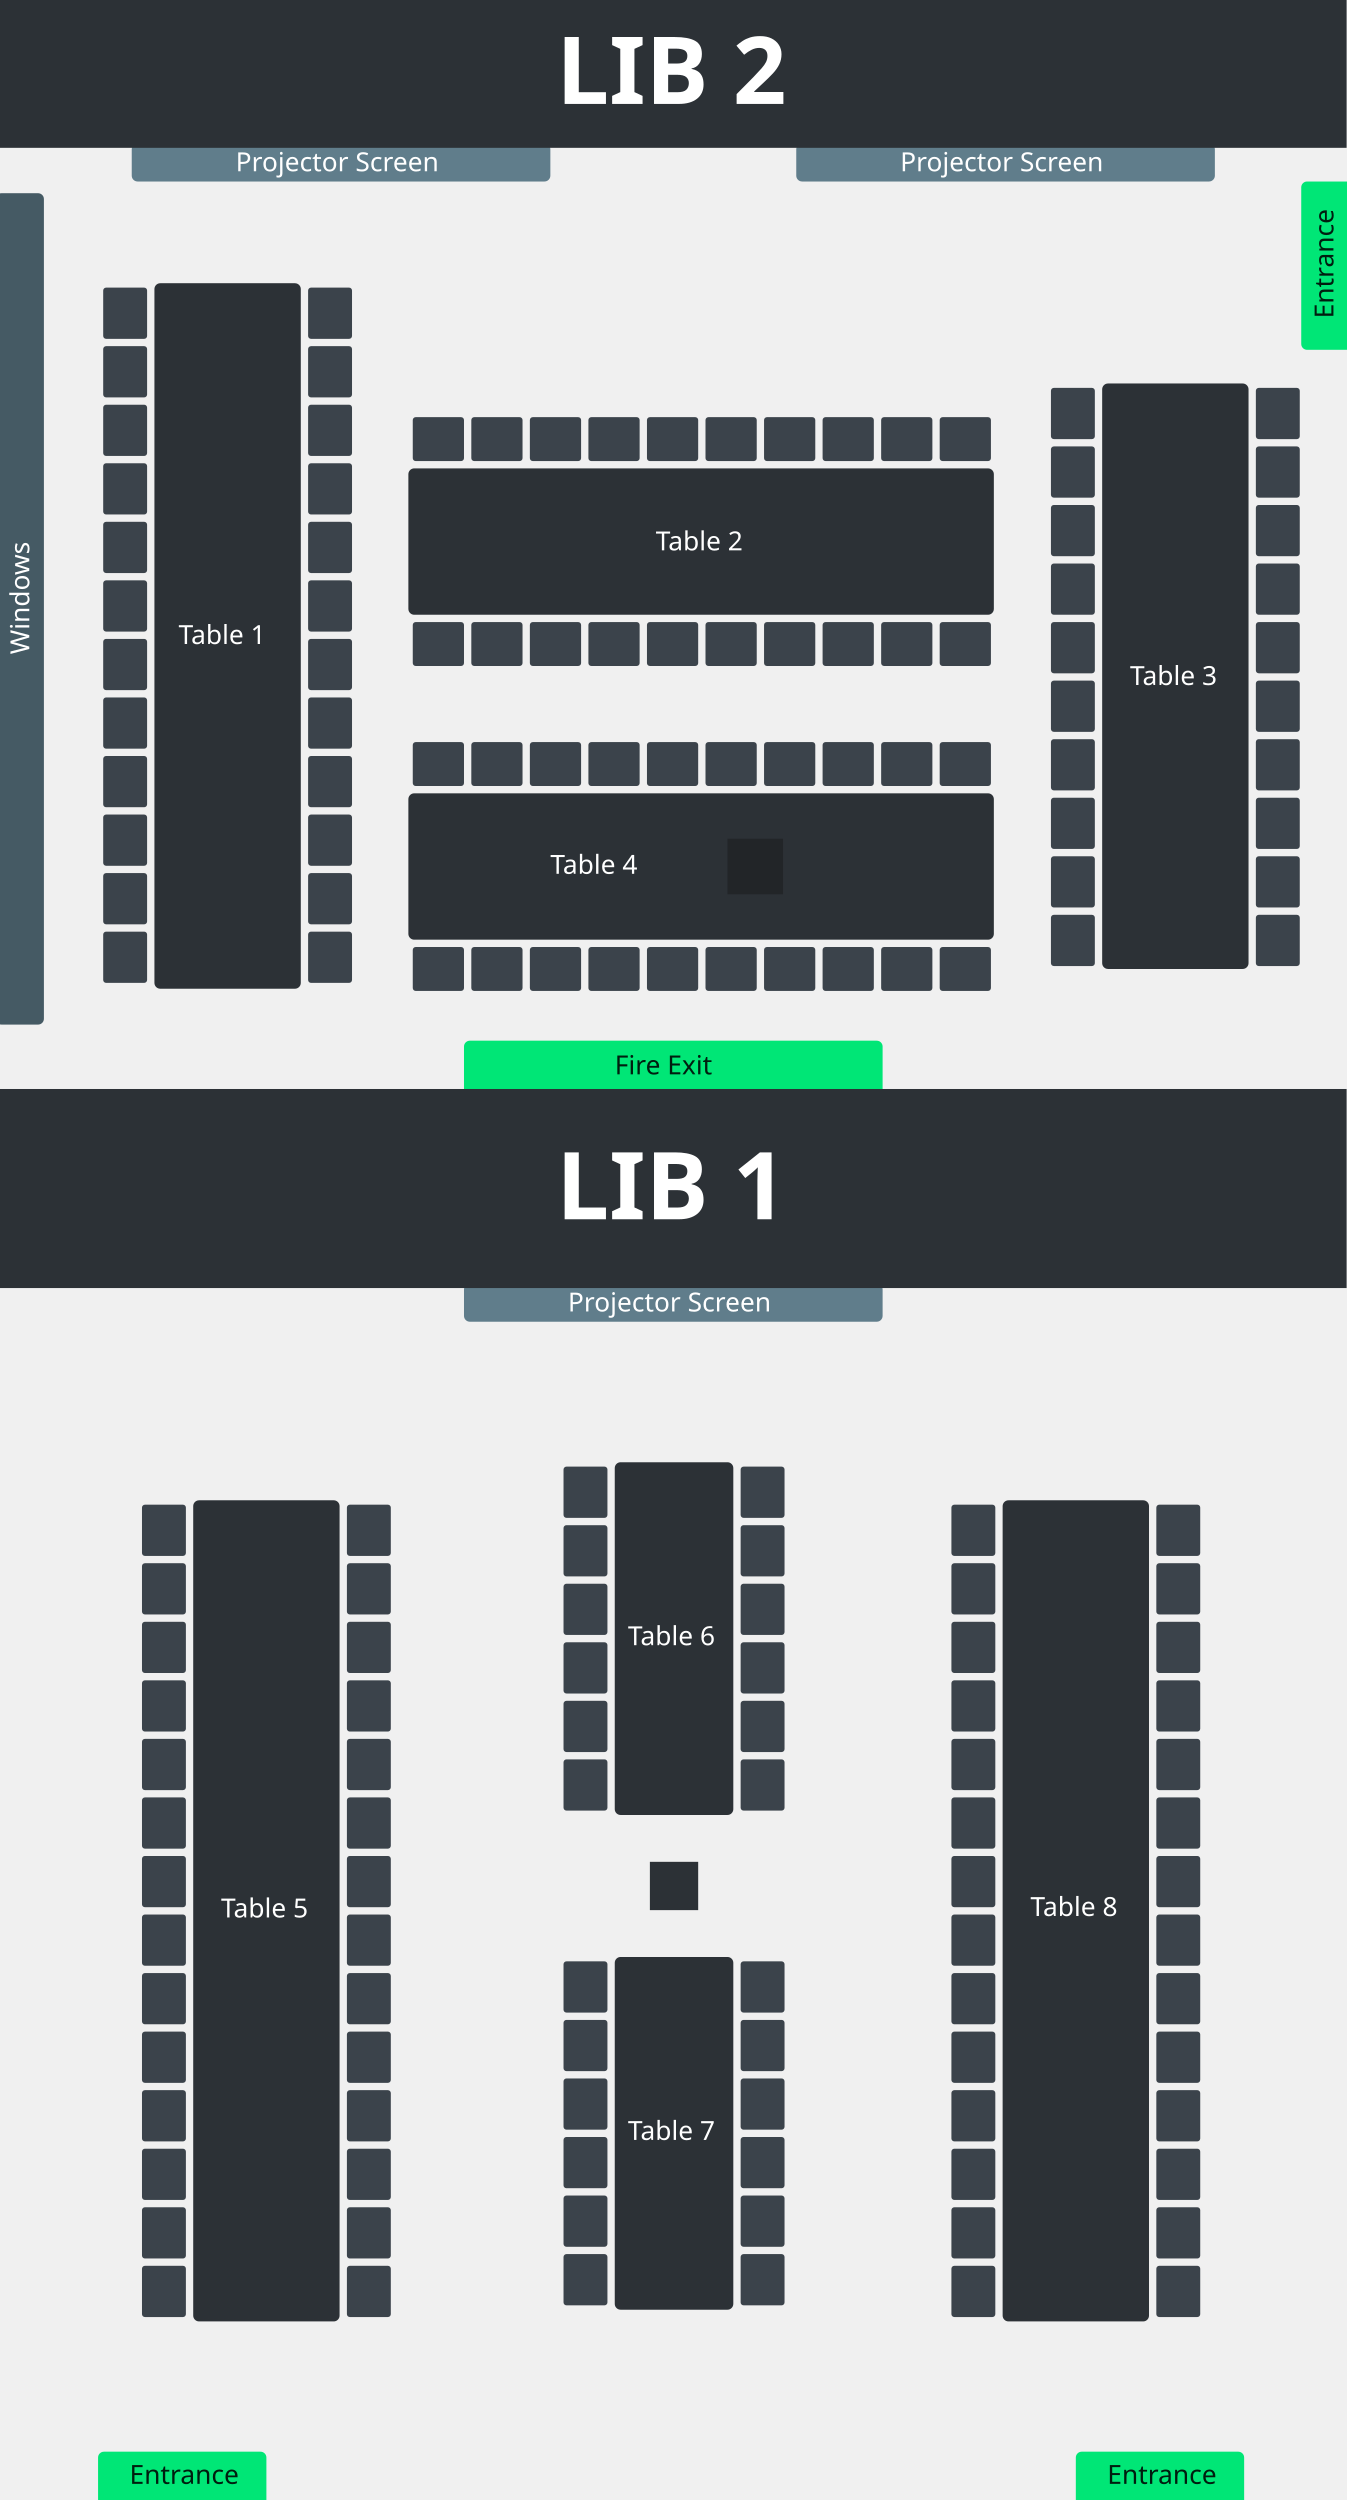
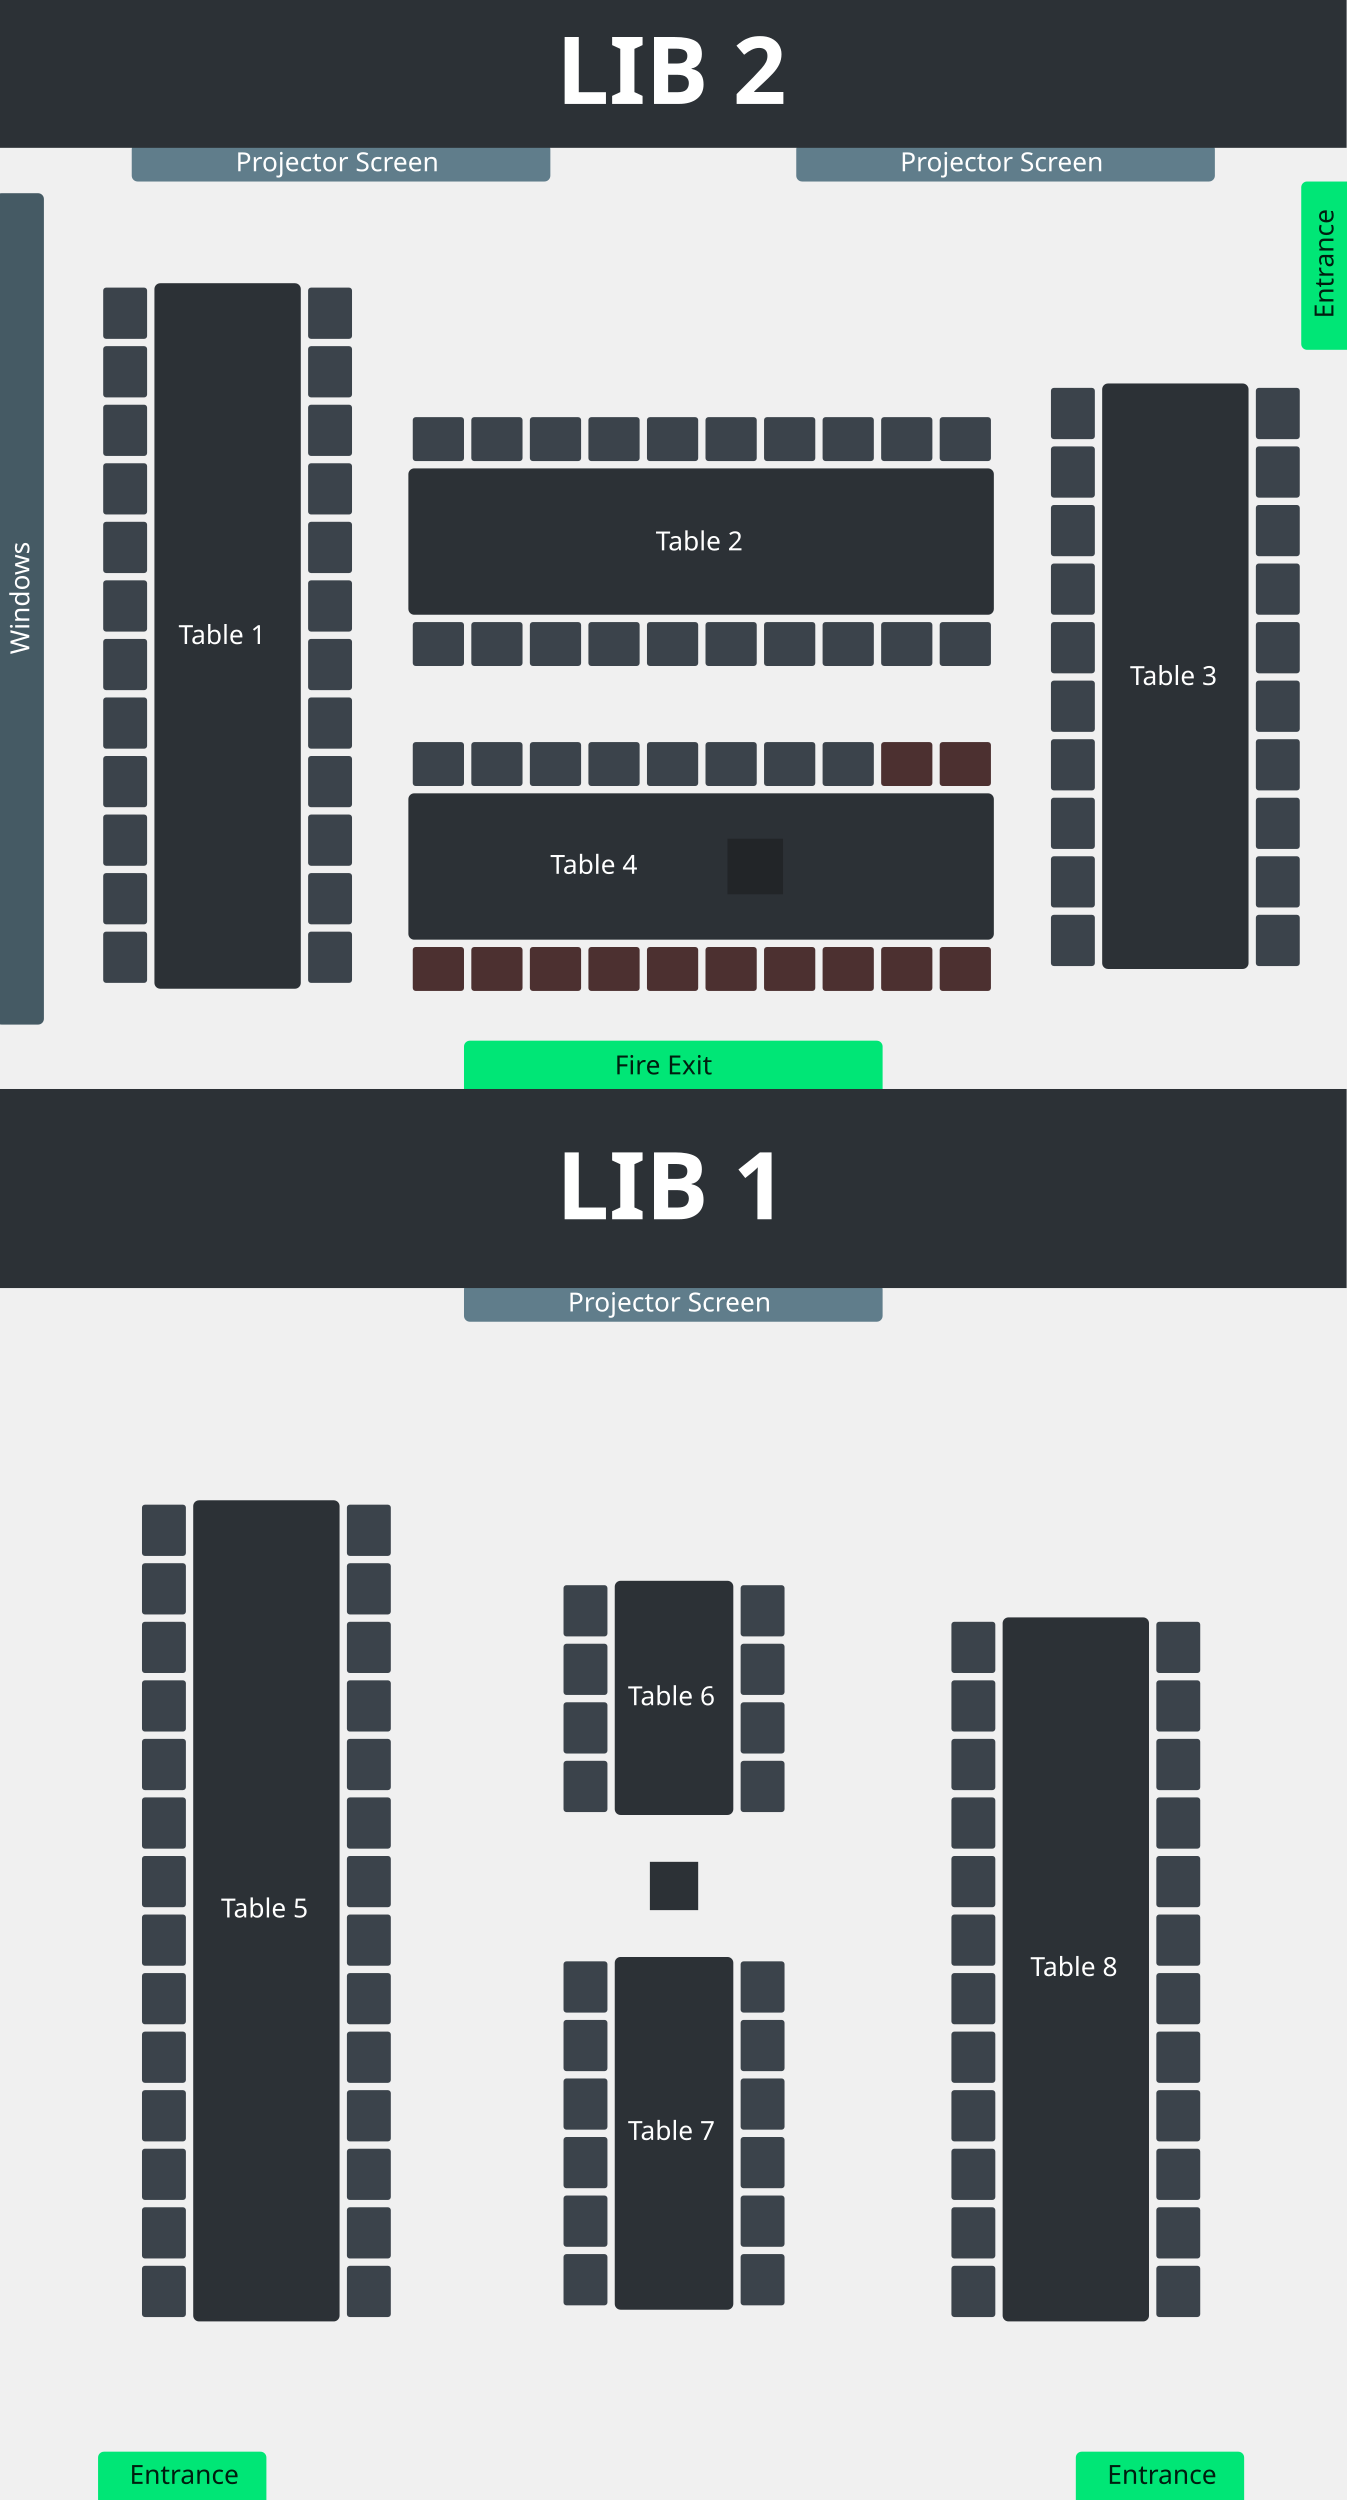
- <svg xmlns="http://www.w3.org/2000/svg" viewBox="0 0 920 1708" version="1.1">
+ <svg xmlns="http://www.w3.org/2000/svg" viewBox="0 0 920 1708">
  <defs />
  <g fill="none" fill-rule="evenodd">
    <g id="Table-1" transform="translate(70 193)">
      <g id="Group" transform="rotate(90 85 85.5)">
        <rect id="Table" width="482" height="100" y="35" fill="#2C3136" rx="4" />
        <g id="Seat-Row-1" fill="#3B434B" transform="translate(3)">
          <rect width="35" height="30" class="seat" data-seat-id="0" rx="2" />
          <rect width="35" height="30" class="seat" data-seat-id="1" x="120" rx="2" />
          <rect width="35" height="30" class="seat" data-seat-id="2" x="160" rx="2" />
          <rect width="35" height="30" class="seat" data-seat-id="3" x="40" rx="2" />
          <rect width="35" height="30" class="seat" data-seat-id="4" x="200" rx="2" />
          <rect width="35" height="30" class="seat" data-seat-id="5" x="80" rx="2" />
          <rect width="35" height="30" class="seat" data-seat-id="6" x="320" rx="2" />
          <rect width="35" height="30" class="seat" data-seat-id="7" x="280" rx="2" />
          <rect width="35" height="30" class="seat" data-seat-id="8" x="360" rx="2" />
          <rect width="35" height="30" class="seat" data-seat-id="9" x="240" rx="2" />
          <rect width="35" height="30" class="seat" data-seat-id="10" x="400" rx="2" />
          <rect width="35" height="30" class="seat" data-seat-id="11" x="440" rx="2" />
        </g>
        <g id="Seat-Row-2" fill="#3B434B" transform="translate(3 140)">
          <rect width="35" height="30" class="seat" data-seat-id="12" rx="2" />
          <rect width="35" height="30" class="seat" data-seat-id="13" x="120" rx="2" />
          <rect width="35" height="30" class="seat" data-seat-id="14" x="160" rx="2" />
          <rect width="35" height="30" class="seat" data-seat-id="15" x="40" rx="2" />
          <rect width="35" height="30" class="seat" data-seat-id="16" x="200" rx="2" />
          <rect width="35" height="30" class="seat" data-seat-id="17" x="80" rx="2" />
          <rect width="35" height="30" class="seat" data-seat-id="18" x="320" rx="2" />
          <rect width="35" height="30" class="seat" data-seat-id="19" x="280" rx="2" />
          <rect width="35" height="30" class="seat" data-seat-id="20" x="360" rx="2" />
          <rect width="35" height="30" class="seat" data-seat-id="21" x="240" rx="2" />
          <rect width="35" height="30" class="seat" data-seat-id="22" x="400" rx="2" />
          <rect width="35" height="30" class="seat" data-seat-id="23" x="440" rx="2" />
        </g>
      </g>
      <text fill="#FFF" font-family="UbuntuMono-Regular, Ubuntu Mono" font-size="18">
        <tspan x="52" y="247">Table 1</tspan>
      </text>
    </g>
    <g id="Table-2" transform="translate(279 285)">
      <g id="20-Table">
        <rect id="Table" width="400" height="100" y="35" fill="#2C3136" rx="4" />
        <g id="Seat-Row-1" fill="#3B434B" transform="translate(3)">
          <rect width="35" height="30" class="seat" data-seat-id="24" rx="2" />
          <rect width="35" height="30" class="seat" data-seat-id="25" x="120" rx="2" />
          <rect width="35" height="30" class="seat" data-seat-id="26" x="160" rx="2" />
          <rect width="35" height="30" class="seat" data-seat-id="27" x="40" rx="2" />
          <rect width="35" height="30" class="seat" data-seat-id="28" x="200" rx="2" />
          <rect width="35" height="30" class="seat" data-seat-id="29" x="80" rx="2" />
          <rect width="35" height="30" class="seat" data-seat-id="30" x="320" rx="2" />
          <rect width="35" height="30" class="seat" data-seat-id="31" x="280" rx="2" />
          <rect width="35" height="30" class="seat" data-seat-id="32" x="360" rx="2" />
          <rect width="35" height="30" class="seat" data-seat-id="33" x="240" rx="2" />
        </g>
        <g id="Seat-Row-2" fill="#3B434B" transform="translate(3 140)">
          <rect width="35" height="30" class="seat" data-seat-id="34" rx="2" />
          <rect width="35" height="30" class="seat" data-seat-id="35" x="120" rx="2" />
          <rect width="35" height="30" class="seat" data-seat-id="36" x="160" rx="2" />
          <rect width="35" height="30" class="seat" data-seat-id="37" x="40" rx="2" />
          <rect width="35" height="30" class="seat" data-seat-id="38" x="200" rx="2" />
          <rect width="35" height="30" class="seat" data-seat-id="39" x="80" rx="2" />
          <rect width="35" height="30" class="seat" data-seat-id="40" x="320" rx="2" />
          <rect width="35" height="30" class="seat" data-seat-id="41" x="280" rx="2" />
          <rect width="35" height="30" class="seat" data-seat-id="42" x="360" rx="2" />
          <rect width="35" height="30" class="seat" data-seat-id="43" x="240" rx="2" />
        </g>
      </g>
      <text fill="#FFF" font-family="UbuntuMono-Regular, Ubuntu Mono" font-size="18">
        <tspan x="169" y="91">Table 2</tspan>
      </text>
    </g>
    <g id="Table-3" transform="translate(718 262)">
      <g id="20-Table" transform="rotate(90 85 85)">
        <rect id="Table" width="400" height="100" y="35" fill="#2C3136" rx="4" />
        <g id="Seat-Row-1" fill="#3B434B" transform="translate(3)">
          <rect width="35" height="30" class="seat" data-seat-id="44" rx="2" />
          <rect width="35" height="30" class="seat" data-seat-id="45" x="120" rx="2" />
          <rect width="35" height="30" class="seat" data-seat-id="46" x="160" rx="2" />
          <rect width="35" height="30" class="seat" data-seat-id="47" x="40" rx="2" />
          <rect width="35" height="30" class="seat" data-seat-id="48" x="200" rx="2" />
          <rect width="35" height="30" class="seat" data-seat-id="49" x="80" rx="2" />
          <rect width="35" height="30" class="seat" data-seat-id="50" x="320" rx="2" />
          <rect width="35" height="30" class="seat" data-seat-id="51" x="280" rx="2" />
          <rect width="35" height="30" class="seat" data-seat-id="52" x="360" rx="2" />
          <rect width="35" height="30" class="seat" data-seat-id="53" x="240" rx="2" />
        </g>
        <g id="Seat-Row-2" fill="#3B434B" transform="translate(3 140)">
          <rect width="35" height="30" class="seat" data-seat-id="54" rx="2" />
          <rect width="35" height="30" class="seat" data-seat-id="55" x="120" rx="2" />
          <rect width="35" height="30" class="seat" data-seat-id="56" x="160" rx="2" />
          <rect width="35" height="30" class="seat" data-seat-id="57" x="40" rx="2" />
          <rect width="35" height="30" class="seat" data-seat-id="58" x="200" rx="2" />
          <rect width="35" height="30" class="seat" data-seat-id="59" x="80" rx="2" />
          <rect width="35" height="30" class="seat" data-seat-id="60" x="320" rx="2" />
          <rect width="35" height="30" class="seat" data-seat-id="61" x="280" rx="2" />
          <rect width="35" height="30" class="seat" data-seat-id="62" x="360" rx="2" />
          <rect width="35" height="30" class="seat" data-seat-id="63" x="240" rx="2" />
        </g>
      </g>
      <text fill="#FFF" font-family="UbuntuMono-Regular, Ubuntu Mono" font-size="18">
        <tspan x="54" y="206">Table 3</tspan>
      </text>
    </g>
    <g id="Table-5" transform="translate(97 1025)">
      <g id="28-Table" transform="rotate(90 85 85)">
        <rect id="Table" width="561" height="100" y="35" fill="#2C3136" rx="4" />
        <g id="Seat-Row-1" fill="#3B434B" transform="translate(3)">
-           <rect width="35" height="30" class="seat" data-seat-id="64" rx="2" />
-           <rect width="35" height="30" class="seat" data-seat-id="65" x="120" rx="2" />
-           <rect width="35" height="30" class="seat" data-seat-id="66" x="160" rx="2" />
-           <rect width="35" height="30" class="seat" data-seat-id="67" x="40" rx="2" />
-           <rect width="35" height="30" class="seat" data-seat-id="68" x="200" rx="2" />
-           <rect width="35" height="30" class="seat" data-seat-id="69" x="80" rx="2" />
-           <rect width="35" height="30" class="seat" data-seat-id="70" x="320" rx="2" />
-           <rect width="35" height="30" class="seat" data-seat-id="71" x="280" rx="2" />
-           <rect width="35" height="30" class="seat" data-seat-id="72" x="360" rx="2" />
-           <rect width="35" height="30" class="seat" data-seat-id="73" x="240" rx="2" />
-           <rect width="35" height="30" class="seat" data-seat-id="74" x="400" rx="2" />
-           <rect width="35" height="30" class="seat" data-seat-id="75" x="440" rx="2" />
-           <rect width="35" height="30" class="seat" data-seat-id="76" x="480" rx="2" />
-           <rect width="35" height="30" class="seat" data-seat-id="77" x="520" rx="2" />
-         </g>
-         <g id="Seat-Row-2" fill="#3B434B" transform="translate(3 140)">
-           <rect width="35" height="30" class="seat" data-seat-id="78" rx="2" />
-           <rect width="35" height="30" class="seat" data-seat-id="79" x="120" rx="2" />
-           <rect width="35" height="30" class="seat" data-seat-id="80" x="160" rx="2" />
-           <rect width="35" height="30" class="seat" data-seat-id="81" x="40" rx="2" />
-           <rect width="35" height="30" class="seat" data-seat-id="82" x="200" rx="2" />
-           <rect width="35" height="30" class="seat" data-seat-id="83" x="80" rx="2" />
-           <rect width="35" height="30" class="seat" data-seat-id="84" x="320" rx="2" />
-           <rect width="35" height="30" class="seat" data-seat-id="85" x="280" rx="2" />
-           <rect width="35" height="30" class="seat" data-seat-id="86" x="360" rx="2" />
-           <rect width="35" height="30" class="seat" data-seat-id="87" x="240" rx="2" />
-           <rect width="35" height="30" class="seat" data-seat-id="88" x="400" rx="2" />
-           <rect width="35" height="30" class="seat" data-seat-id="89" x="440" rx="2" />
-           <rect width="35" height="30" class="seat" data-seat-id="90" x="480" rx="2" />
-           <rect width="35" height="30" class="seat" data-seat-id="91" x="520" rx="2" />
+           <rect width="35" height="30" class="seat" data-seat-id="72" rx="2" />
+           <rect width="35" height="30" class="seat" data-seat-id="73" x="120" rx="2" />
+           <rect width="35" height="30" class="seat" data-seat-id="74" x="160" rx="2" />
+           <rect width="35" height="30" class="seat" data-seat-id="75" x="40" rx="2" />
+           <rect width="35" height="30" class="seat" data-seat-id="76" x="200" rx="2" />
+           <rect width="35" height="30" class="seat" data-seat-id="77" x="80" rx="2" />
+           <rect width="35" height="30" class="seat" data-seat-id="78" x="320" rx="2" />
+           <rect width="35" height="30" class="seat" data-seat-id="79" x="280" rx="2" />
+           <rect width="35" height="30" class="seat" data-seat-id="80" x="360" rx="2" />
+           <rect width="35" height="30" class="seat" data-seat-id="81" x="240" rx="2" />
+           <rect width="35" height="30" class="seat" data-seat-id="82" x="400" rx="2" />
+           <rect width="35" height="30" class="seat" data-seat-id="83" x="440" rx="2" />
+           <rect width="35" height="30" class="seat" data-seat-id="84" x="480" rx="2" />
+           <rect width="35" height="30" class="seat" data-seat-id="85" x="520" rx="2" />
+         </g>
+         <g id="Seat-Row-2" fill="#3B434B" transform="translate(3 140)">
+           <rect width="35" height="30" class="seat" data-seat-id="86" rx="2" />
+           <rect width="35" height="30" class="seat" data-seat-id="87" x="120" rx="2" />
+           <rect width="35" height="30" class="seat" data-seat-id="88" x="160" rx="2" />
+           <rect width="35" height="30" class="seat" data-seat-id="89" x="40" rx="2" />
+           <rect width="35" height="30" class="seat" data-seat-id="90" x="200" rx="2" />
+           <rect width="35" height="30" class="seat" data-seat-id="91" x="80" rx="2" />
+           <rect width="35" height="30" class="seat" data-seat-id="92" x="320" rx="2" />
+           <rect width="35" height="30" class="seat" data-seat-id="93" x="280" rx="2" />
+           <rect width="35" height="30" class="seat" data-seat-id="94" x="360" rx="2" />
+           <rect width="35" height="30" class="seat" data-seat-id="95" x="240" rx="2" />
+           <rect width="35" height="30" class="seat" data-seat-id="96" x="400" rx="2" />
+           <rect width="35" height="30" class="seat" data-seat-id="97" x="440" rx="2" />
+           <rect width="35" height="30" class="seat" data-seat-id="98" x="480" rx="2" />
+           <rect width="35" height="30" class="seat" data-seat-id="99" x="520" rx="2" />
        </g>
      </g>
      <text fill="#FFF" font-family="UbuntuMono-Regular, Ubuntu Mono" font-size="18">
        <tspan x="54" y="285">Table 5</tspan>
      </text>
    </g>
-     <g id="Table-8" transform="translate(650 1025)">
-       <g id="28-Table" transform="rotate(90 85 85)">
-         <rect id="Table" width="561" height="100" y="35" fill="#2C3136" rx="4" />
-         <g id="Seat-Row-1" fill="#3B434B" transform="translate(3)">
-           <rect width="35" height="30" class="seat" data-seat-id="92" rx="2" />
-           <rect width="35" height="30" class="seat" data-seat-id="93" x="120" rx="2" />
-           <rect width="35" height="30" class="seat" data-seat-id="94" x="160" rx="2" />
-           <rect width="35" height="30" class="seat" data-seat-id="95" x="40" rx="2" />
-           <rect width="35" height="30" class="seat" data-seat-id="96" x="200" rx="2" />
-           <rect width="35" height="30" class="seat" data-seat-id="97" x="80" rx="2" />
-           <rect width="35" height="30" class="seat" data-seat-id="98" x="320" rx="2" />
-           <rect width="35" height="30" class="seat" data-seat-id="99" x="280" rx="2" />
-           <rect width="35" height="30" class="seat" data-seat-id="100" x="360" rx="2" />
-           <rect width="35" height="30" class="seat" data-seat-id="101" x="240" rx="2" />
-           <rect width="35" height="30" class="seat" data-seat-id="102" x="400" rx="2" />
-           <rect width="35" height="30" class="seat" data-seat-id="103" x="440" rx="2" />
-           <rect width="35" height="30" class="seat" data-seat-id="104" x="480" rx="2" />
-           <rect width="35" height="30" class="seat" data-seat-id="105" x="520" rx="2" />
-         </g>
-         <g id="Seat-Row-2" fill="#3B434B" transform="translate(3 140)">
-           <rect width="35" height="30" class="seat" data-seat-id="106" rx="2" />
-           <rect width="35" height="30" class="seat" data-seat-id="107" x="120" rx="2" />
-           <rect width="35" height="30" class="seat" data-seat-id="108" x="160" rx="2" />
-           <rect width="35" height="30" class="seat" data-seat-id="109" x="40" rx="2" />
-           <rect width="35" height="30" class="seat" data-seat-id="110" x="200" rx="2" />
-           <rect width="35" height="30" class="seat" data-seat-id="111" x="80" rx="2" />
-           <rect width="35" height="30" class="seat" data-seat-id="112" x="320" rx="2" />
-           <rect width="35" height="30" class="seat" data-seat-id="113" x="280" rx="2" />
-           <rect width="35" height="30" class="seat" data-seat-id="114" x="360" rx="2" />
-           <rect width="35" height="30" class="seat" data-seat-id="115" x="240" rx="2" />
-           <rect width="35" height="30" class="seat" data-seat-id="116" x="400" rx="2" />
-           <rect width="35" height="30" class="seat" data-seat-id="117" x="440" rx="2" />
-           <rect width="35" height="30" class="seat" data-seat-id="118" x="480" rx="2" />
-           <rect width="35" height="30" class="seat" data-seat-id="119" x="520" rx="2" />
-         </g>
-       </g>
-       <text fill="#FFF" font-family="UbuntuMono-Regular, Ubuntu Mono" font-size="18">
-         <tspan x="54" y="284">Table 8</tspan>
+     <g id="Table-8" transform="translate(650 1105)">
+       <g id="24-Table" transform="rotate(90 85 85)">
+         <rect id="Table" width="481" height="100" y="35" fill="#2C3136" rx="4" />
+         <g id="Seat-Row-1" fill="#3B434B" transform="translate(3)">
+           <rect width="35" height="30" class="seat" data-seat-id="100" rx="2" />
+           <rect width="35" height="30" class="seat" data-seat-id="101" x="120" rx="2" />
+           <rect width="35" height="30" class="seat" data-seat-id="102" x="160" rx="2" />
+           <rect width="35" height="30" class="seat" data-seat-id="103" x="40" rx="2" />
+           <rect width="35" height="30" class="seat" data-seat-id="104" x="200" rx="2" />
+           <rect width="35" height="30" class="seat" data-seat-id="105" x="80" rx="2" />
+           <rect width="35" height="30" class="seat" data-seat-id="106" x="320" rx="2" />
+           <rect width="35" height="30" class="seat" data-seat-id="107" x="280" rx="2" />
+           <rect width="35" height="30" class="seat" data-seat-id="108" x="360" rx="2" />
+           <rect width="35" height="30" class="seat" data-seat-id="109" x="240" rx="2" />
+           <rect width="35" height="30" class="seat" data-seat-id="110" x="400" rx="2" />
+           <rect width="35" height="30" class="seat" data-seat-id="111" x="440" rx="2" />
+         </g>
+         <g id="Seat-Row-2" fill="#3B434B" transform="translate(3 140)">
+           <rect width="35" height="30" class="seat" data-seat-id="112" rx="2" />
+           <rect width="35" height="30" class="seat" data-seat-id="113" x="120" rx="2" />
+           <rect width="35" height="30" class="seat" data-seat-id="114" x="160" rx="2" />
+           <rect width="35" height="30" class="seat" data-seat-id="115" x="40" rx="2" />
+           <rect width="35" height="30" class="seat" data-seat-id="116" x="200" rx="2" />
+           <rect width="35" height="30" class="seat" data-seat-id="117" x="80" rx="2" />
+           <rect width="35" height="30" class="seat" data-seat-id="118" x="320" rx="2" />
+           <rect width="35" height="30" class="seat" data-seat-id="119" x="280" rx="2" />
+           <rect width="35" height="30" class="seat" data-seat-id="120" x="360" rx="2" />
+           <rect width="35" height="30" class="seat" data-seat-id="121" x="240" rx="2" />
+           <rect width="35" height="30" class="seat" data-seat-id="122" x="400" rx="2" />
+           <rect width="35" height="30" class="seat" data-seat-id="123" x="440" rx="2" />
+         </g>
+       </g>
+       <text fill="#FFF" font-family="UbuntuMono-Regular, Ubuntu Mono" font-size="18">
+         <tspan x="54" y="245">Table 8</tspan>
      </text>
    </g>
    <g id="Table-7" transform="translate(385 1337)">
      <g id="12-Table" transform="rotate(90 75.5 75.5)">
        <rect id="Table" width="241" height="81" y="35" fill="#2C3136" rx="4" />
        <g id="Seat-Row-1" fill="#3B434B" transform="translate(3 121)">
-           <rect width="35" height="30" class="seat" data-seat-id="120" rx="2" />
-           <rect width="35" height="30" class="seat" data-seat-id="121" x="120" rx="2" />
-           <rect width="35" height="30" class="seat" data-seat-id="122" x="40" rx="2" />
-           <rect width="35" height="30" class="seat" data-seat-id="123" x="80" rx="2" />
-           <rect width="35" height="30" class="seat" data-seat-id="124" x="200" rx="2" />
-           <rect width="35" height="30" class="seat" data-seat-id="125" x="160" rx="2" />
+           <rect width="35" height="30" class="seat" data-seat-id="124" rx="2" />
+           <rect width="35" height="30" class="seat" data-seat-id="125" x="120" rx="2" />
+           <rect width="35" height="30" class="seat" data-seat-id="126" x="40" rx="2" />
+           <rect width="35" height="30" class="seat" data-seat-id="127" x="80" rx="2" />
+           <rect width="35" height="30" class="seat" data-seat-id="128" x="200" rx="2" />
+           <rect width="35" height="30" class="seat" data-seat-id="129" x="160" rx="2" />
        </g>
        <g id="Seat-Row-2" fill="#3B434B" transform="translate(3)">
-           <rect width="35" height="30" class="seat" data-seat-id="126" rx="2" />
-           <rect width="35" height="30" class="seat" data-seat-id="127" x="120" rx="2" />
-           <rect width="35" height="30" class="seat" data-seat-id="128" x="40" rx="2" />
-           <rect width="35" height="30" class="seat" data-seat-id="129" x="80" rx="2" />
-           <rect width="35" height="30" class="seat" data-seat-id="130" x="200" rx="2" />
-           <rect width="35" height="30" class="seat" data-seat-id="131" x="160" rx="2" />
+           <rect width="35" height="30" class="seat" data-seat-id="130" rx="2" />
+           <rect width="35" height="30" class="seat" data-seat-id="131" x="120" rx="2" />
+           <rect width="35" height="30" class="seat" data-seat-id="132" x="40" rx="2" />
+           <rect width="35" height="30" class="seat" data-seat-id="133" x="80" rx="2" />
+           <rect width="35" height="30" class="seat" data-seat-id="134" x="200" rx="2" />
+           <rect width="35" height="30" class="seat" data-seat-id="135" x="160" rx="2" />
        </g>
      </g>
      <text fill="#FFF" font-family="UbuntuMono-Regular, Ubuntu Mono" font-size="18">
        <tspan x="44" y="125">Table 7</tspan>
      </text>
    </g>
-     <g id="Table-6" transform="translate(385 999)">
-       <g id="12-Table" transform="rotate(90 75.5 75.5)">
-         <rect id="Table" width="241" height="81" y="35" fill="#2C3136" rx="4" />
+     <g id="Table-6" transform="translate(385 1080)">
+       <g id="8-Table" transform="rotate(90 75.5 75.5)">
+         <rect id="Table" width="160" height="81" y="35" fill="#2C3136" rx="4" />
        <g id="Seat-Row-1" fill="#3B434B" transform="translate(3 121)">
-           <rect width="35" height="30" class="seat" data-seat-id="132" rx="2" />
-           <rect width="35" height="30" class="seat" data-seat-id="133" x="120" rx="2" />
-           <rect width="35" height="30" class="seat" data-seat-id="134" x="40" rx="2" />
-           <rect width="35" height="30" class="seat" data-seat-id="135" x="80" rx="2" />
-           <rect width="35" height="30" class="seat" data-seat-id="136" x="200" rx="2" />
-           <rect width="35" height="30" class="seat" data-seat-id="137" x="160" rx="2" />
+           <rect width="35" height="30" class="seat" data-seat-id="136" rx="2" />
+           <rect width="35" height="30" class="seat" data-seat-id="137" x="120" rx="2" />
+           <rect width="35" height="30" class="seat" data-seat-id="138" x="40" rx="2" />
+           <rect width="35" height="30" class="seat" data-seat-id="139" x="80" rx="2" />
        </g>
        <g id="Seat-Row-2" fill="#3B434B" transform="translate(3)">
-           <rect width="35" height="30" class="seat" data-seat-id="138" rx="2" />
-           <rect width="35" height="30" class="seat" data-seat-id="139" x="120" rx="2" />
-           <rect width="35" height="30" class="seat" data-seat-id="140" x="40" rx="2" />
-           <rect width="35" height="30" class="seat" data-seat-id="141" x="80" rx="2" />
-           <rect width="35" height="30" class="seat" data-seat-id="142" x="200" rx="2" />
-           <rect width="35" height="30" class="seat" data-seat-id="143" x="160" rx="2" />
-         </g>
-       </g>
-       <text fill="#FFF" font-family="UbuntuMono-Regular, Ubuntu Mono" font-size="18">
-         <tspan x="44" y="125">Table 6</tspan>
+           <rect width="35" height="30" class="seat" data-seat-id="140" rx="2" />
+           <rect width="35" height="30" class="seat" data-seat-id="141" x="120" rx="2" />
+           <rect width="35" height="30" class="seat" data-seat-id="142" x="40" rx="2" />
+           <rect width="35" height="30" class="seat" data-seat-id="143" x="80" rx="2" />
+         </g>
+       </g>
+       <text fill="#FFF" font-family="UbuntuMono-Regular, Ubuntu Mono" font-size="18">
+         <tspan x="44" y="85">Table 6</tspan>
      </text>
    </g>
    <g id="Table-4" transform="translate(279 507)">
-       <g id="20-Table">
+       <g id="20-Table-+-ROG">
        <rect id="Table" width="400" height="100" y="35" fill="#2C3136" rx="4" />
-         <g id="Seat-Row-1" fill="#3B434B" transform="translate(3)">
-           <rect width="35" height="30" class="seat" data-seat-id="144" rx="2" />
-           <rect width="35" height="30" class="seat" data-seat-id="145" x="120" rx="2" />
-           <rect width="35" height="30" class="seat" data-seat-id="146" x="160" rx="2" />
-           <rect width="35" height="30" class="seat" data-seat-id="147" x="40" rx="2" />
-           <rect width="35" height="30" class="seat" data-seat-id="148" x="200" rx="2" />
-           <rect width="35" height="30" class="seat" data-seat-id="149" x="80" rx="2" />
-           <rect width="35" height="30" class="seat" data-seat-id="150" x="320" rx="2" />
-           <rect width="35" height="30" class="seat" data-seat-id="151" x="280" rx="2" />
-           <rect width="35" height="30" class="seat" data-seat-id="152" x="360" rx="2" />
-           <rect width="35" height="30" class="seat" data-seat-id="153" x="240" rx="2" />
-         </g>
-         <g id="Seat-Row-2" fill="#3B434B" transform="translate(3 140)">
-           <rect width="35" height="30" class="seat" data-seat-id="154" rx="2" />
-           <rect width="35" height="30" class="seat" data-seat-id="155" x="120" rx="2" />
-           <rect width="35" height="30" class="seat" data-seat-id="156" x="160" rx="2" />
-           <rect width="35" height="30" class="seat" data-seat-id="157" x="40" rx="2" />
-           <rect width="35" height="30" class="seat" data-seat-id="158" x="200" rx="2" />
-           <rect width="35" height="30" class="seat" data-seat-id="159" x="80" rx="2" />
-           <rect width="35" height="30" class="seat" data-seat-id="160" x="320" rx="2" />
-           <rect width="35" height="30" class="seat" data-seat-id="161" x="280" rx="2" />
-           <rect width="35" height="30" class="seat" data-seat-id="162" x="360" rx="2" />
-           <rect width="35" height="30" class="seat" data-seat-id="163" x="240" rx="2" />
+         <g id="Seat-Row-1" transform="translate(3)">
+           <rect width="35" height="30" class="seat" data-seat-id="64" fill="#3B434B" rx="2" />
+           <rect width="35" height="30" class="seat" data-seat-id="65" x="120" fill="#3B434B" rx="2" />
+           <rect width="35" height="30" class="seat" data-seat-id="66" x="160" fill="#3B434B" rx="2" />
+           <rect width="35" height="30" class="seat" data-seat-id="67" x="40" fill="#3B434B" rx="2" />
+           <rect width="35" height="30" class="seat" data-seat-id="68" x="200" fill="#3B434B" rx="2" />
+           <rect width="35" height="30" class="seat" data-seat-id="69" x="80" fill="#3B434B" rx="2" />
+           <rect width="35" height="30" x="320" fill="#4C3030" rx="2" />
+           <rect width="35" height="30" class="seat" data-seat-id="70" x="280" fill="#3B434B" rx="2" />
+           <rect width="35" height="30" x="360" fill="#4C3030" rx="2" />
+           <rect width="35" height="30" class="seat" data-seat-id="71" x="240" fill="#3B434B" rx="2" />
+         </g>
+         <g id="Seat-Row-2" fill="#4C3030" transform="translate(3 140)">
+           <rect width="35" height="30" rx="2" />
+           <rect width="35" height="30" x="120" rx="2" />
+           <rect width="35" height="30" x="160" rx="2" />
+           <rect width="35" height="30" x="40" rx="2" />
+           <rect width="35" height="30" x="200" rx="2" />
+           <rect width="35" height="30" x="80" rx="2" />
+           <rect width="35" height="30" x="320" rx="2" />
+           <rect width="35" height="30" x="280" rx="2" />
+           <rect width="35" height="30" x="360" rx="2" />
+           <rect width="35" height="30" x="240" rx="2" />
        </g>
      </g>
      <text fill="#FFF" font-family="UbuntuMono-Regular, Ubuntu Mono" font-size="18">
        <tspan x="97" y="90">Table 4</tspan>
      </text>
    </g>
    <g id="Fire-Exit" transform="translate(317 711)">
      <rect id="Rectangle" width="286" height="37" fill="#00E676" rx="4" />
      <text fill="#000" fill-opacity=".87" font-family="UbuntuMono-Regular, Ubuntu Mono" font-size="18">
        <tspan x="103" y="23">Fire Exit</tspan>
      </text>
    </g>
    <g id="Entrance" transform="rotate(-90 564 -325)">
      <rect id="Rectangle" width="115" height="37" fill="#00E676" rx="4" />
      <text fill="#000" fill-opacity=".87" font-family="UbuntuMono-Regular, Ubuntu Mono" font-size="18">
        <tspan x="21.5" y="22">Entrance</tspan>
      </text>
    </g>
    <g id="Entrance" transform="translate(735 1675)">
      <rect id="Rectangle" width="115" height="37" fill="#00E676" rx="4" />
      <text fill="#000" fill-opacity=".87" font-family="UbuntuMono-Regular, Ubuntu Mono" font-size="18">
        <tspan x="21.5" y="22">Entrance</tspan>
      </text>
    </g>
    <g id="Entrance" transform="translate(67 1675)">
      <rect id="Rectangle" width="115" height="37" fill="#00E676" rx="4" />
      <text fill="#000" fill-opacity=".87" font-family="UbuntuMono-Regular, Ubuntu Mono" font-size="18">
        <tspan x="21.5" y="22">Entrance</tspan>
      </text>
    </g>
    <g id="Projector-Screen" transform="translate(90 98)">
      <rect id="Rectangle" width="286" height="26" fill="#607D8B" rx="4" />
      <text fill="#FFF" font-family="UbuntuMono-Regular, Ubuntu Mono" font-size="18">
        <tspan x="71" y="19">Projector Screen</tspan>
      </text>
    </g>
    <g id="Projector-Screen" transform="translate(544 98)">
      <rect id="Rectangle" width="286" height="26" fill="#607D8B" rx="4" />
      <text fill="#FFF" font-family="UbuntuMono-Regular, Ubuntu Mono" font-size="18">
        <tspan x="71" y="19">Projector Screen</tspan>
      </text>
    </g>
    <g id="Projector-Screen" transform="translate(317 877)">
      <rect id="Rectangle" width="286" height="26" fill="#607D8B" rx="4" />
      <text fill="#FFF" font-family="UbuntuMono-Regular, Ubuntu Mono" font-size="18">
        <tspan x="71" y="19">Projector Screen</tspan>
      </text>
    </g>
    <g id="Windows" transform="translate(-3 132)">
      <rect id="Rectangle" width="33" height="568" fill="#455A64" rx="4" />
      <text fill="#FFF" font-family="UbuntuMono-Regular, Ubuntu Mono" font-size="18" transform="rotate(-90 17 283.5)">
        <tspan x="-14.5" y="289.5">Windows</tspan>
      </text>
    </g>
    <path fill="#222528" d="M497 573h38v38h-38z" />
    <path fill="#2C3136" d="M444 1272h33v33h-33z" />
    <path id="Rectangle-3" fill="#2C3136" fill-rule="nonzero" d="M0 744h920v136H0zM0-2h920v103H0z" />
    <text id="LIB-2" fill="#FFF" font-family="UbuntuMono-Bold, Ubuntu Mono" font-size="64" font-weight="bold">
      <tspan x="380" y="71">LIB 2</tspan>
    </text>
    <text id="LIB-1" fill="#FFF" font-family="UbuntuMono-Bold, Ubuntu Mono" font-size="64" font-weight="bold">
      <tspan x="380" y="833">LIB 1</tspan>
    </text>
  </g>
</svg>
